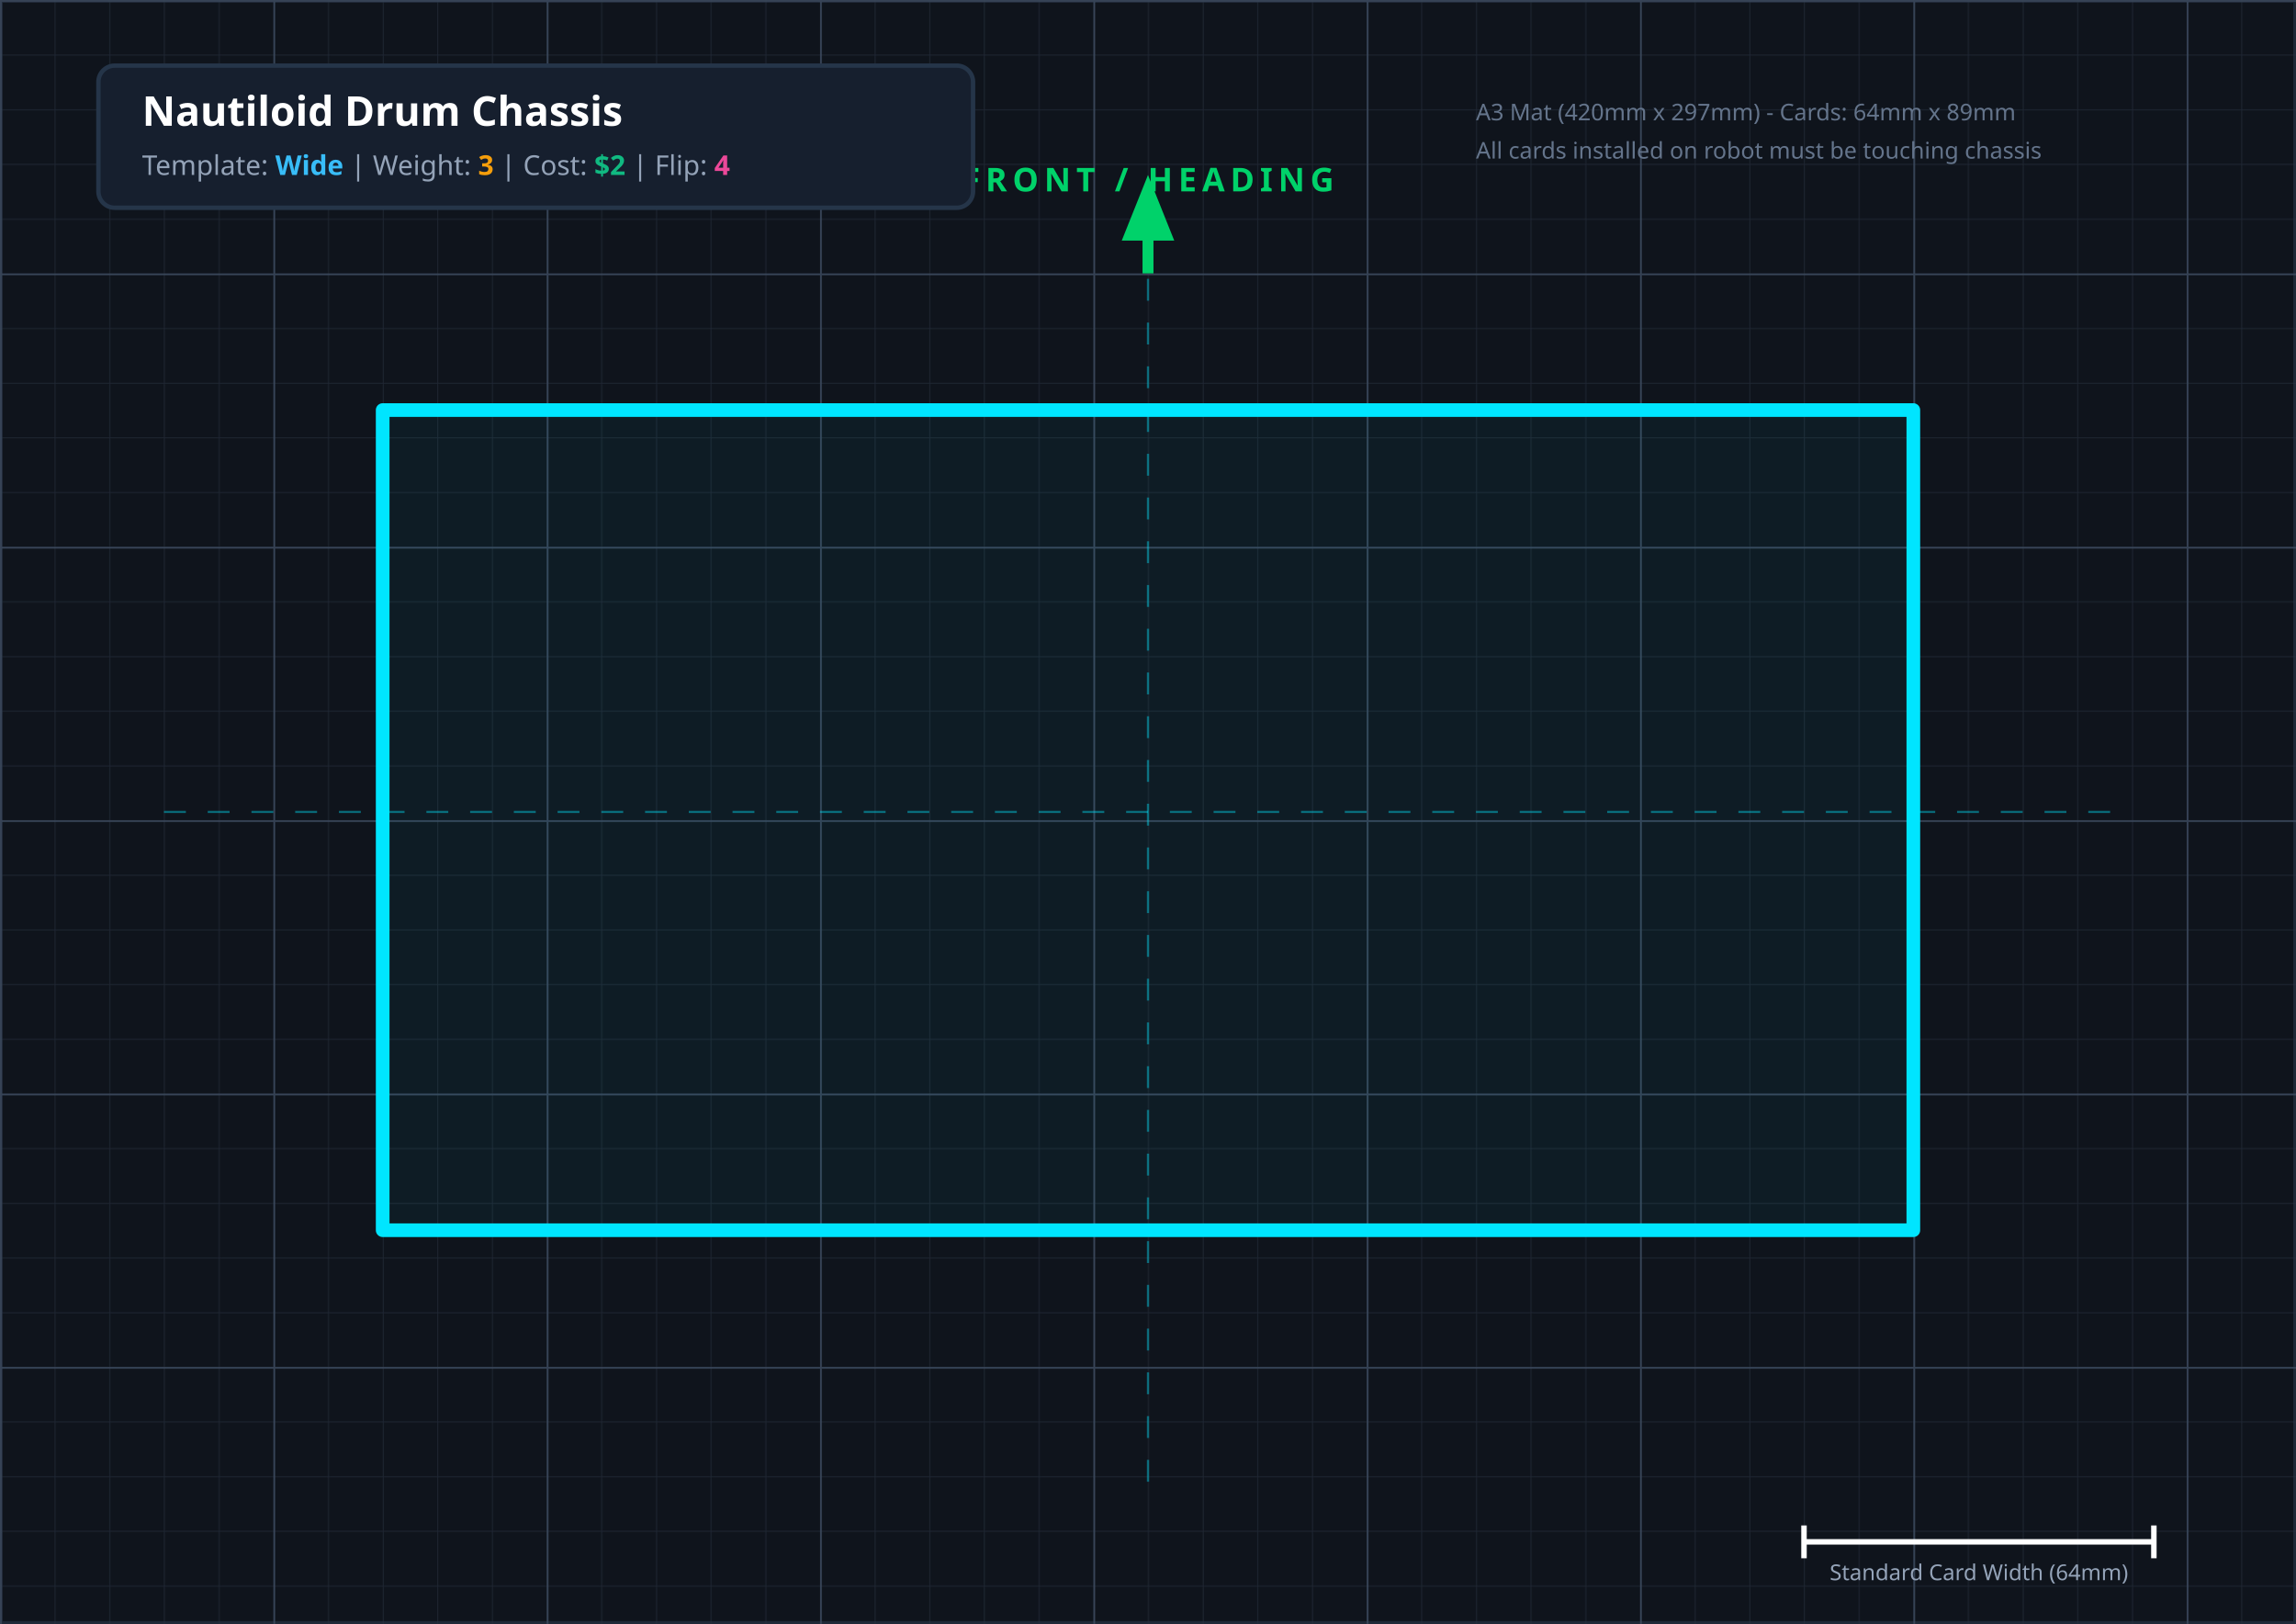
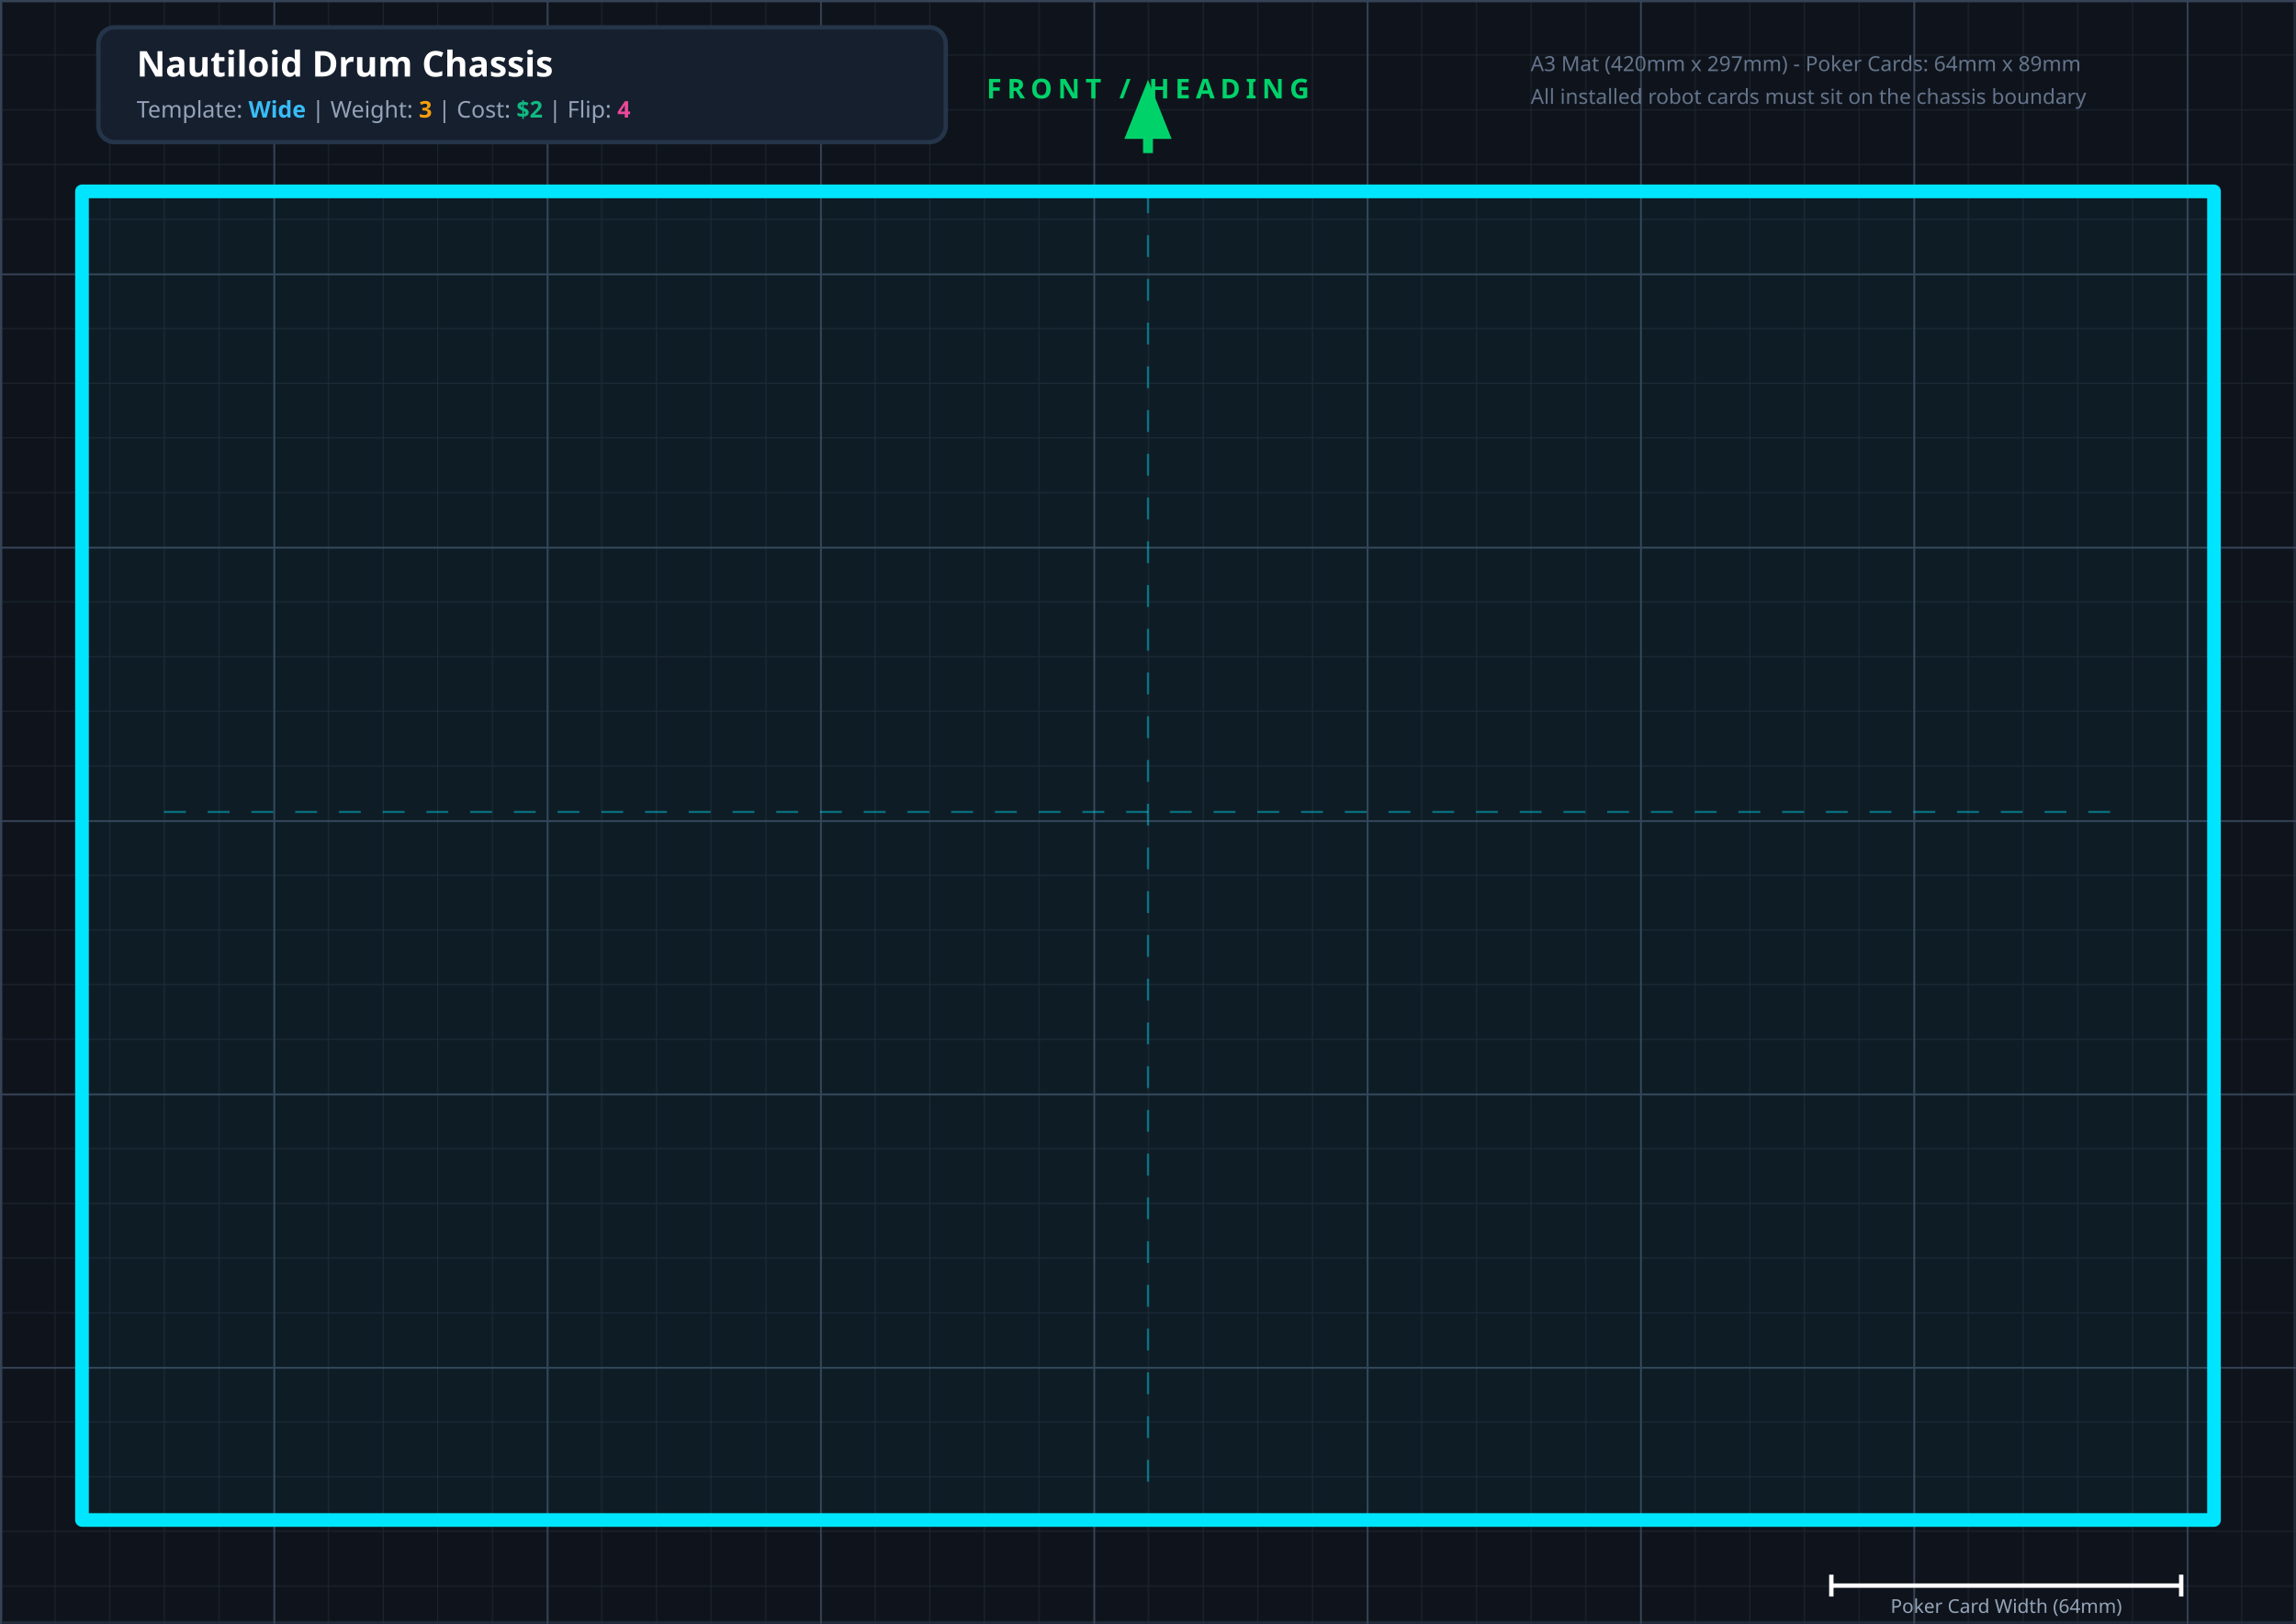
<svg xmlns="http://www.w3.org/2000/svg" viewBox="0 0 420.0 297.0" width="420.0mm" height="297.0mm" class="a3-sheet-svg">
  <defs>
    <pattern id="grid-10" width="10" height="10" patternUnits="userSpaceOnUse">
      <path d="M 10 0 L 0 0 0 10" fill="none" stroke="#2a3342" stroke-width="0.3" opacity="0.6" />
    </pattern>
    <pattern id="grid-50" width="50" height="50" patternUnits="userSpaceOnUse">
      <rect width="50" height="50" fill="url(#grid-10)" />
      <path d="M 50 0 L 0 0 0 50" fill="none" stroke="#3b485d" stroke-width="0.7" opacity="0.8" />
    </pattern>
    <marker id="arrow" viewBox="0 0 10 10" refX="5" refY="5" markerWidth="6" markerHeight="6" orient="auto-start-reverse">
      <path d="M 0 1 L 10 5 L 0 9 z" fill="#00d26a" />
    </marker>
  </defs>
  <rect x="0" y="0" width="420.0" height="297.0" fill="#0f141c" stroke="#1f2937" stroke-width="1" />
  <rect x="0" y="0" width="420.0" height="297.0" fill="url(#grid-50)" />
  <line x1="210.0" y1="35" x2="210.0" y2="272.0" stroke="#00e5ff" stroke-width="0.4" stroke-dasharray="4,4" opacity="0.4" />
  <line x1="30" y1="148.5" x2="390.0" y2="148.5" stroke="#00e5ff" stroke-width="0.4" stroke-dasharray="4,4" opacity="0.4" />
-   <polygon points="70.0,75.0 350.0,75.0 350.0,225.0 70.0,225.0" fill="rgba(0, 229, 255, 0.04)" stroke="#00e5ff" stroke-width="2.5" stroke-linejoin="round" class="chassis-boundary-shape" />
-   <g class="facing-indicator" transform="translate(210.0, 38)">
-     <line x1="0" y1="12" x2="0" y2="0" stroke="#00d26a" stroke-width="2" marker-end="url(#arrow)" />
-     <text x="0" y="-3" fill="#00d26a" font-family="sans-serif" font-size="6" font-weight="bold" text-anchor="middle" letter-spacing="1">FRONT / HEADING</text>
+   <polygon points="15.0,35.0 405.0,35.0 405.0,278.0 15.0,278.0" fill="rgba(0, 229, 255, 0.04)" stroke="#00e5ff" stroke-width="2.5" stroke-linejoin="round" class="chassis-boundary-shape" />
+   <g class="facing-indicator" transform="translate(210.0, 20)">
+     <line x1="0" y1="8" x2="0" y2="0" stroke="#00d26a" stroke-width="1.8" marker-end="url(#arrow)" />
+     <text x="0" y="-2" fill="#00d26a" font-family="sans-serif" font-size="5" font-weight="bold" text-anchor="middle" letter-spacing="1">FRONT / HEADING</text>
  </g>
-   <g class="sheet-title-banner" transform="translate(18, 12)">
-     <rect x="0" y="0" width="160" height="26" rx="3" fill="#161f2e" stroke="#253549" stroke-width="0.8" />
-     <text x="8" y="11" fill="#ffffff" font-family="sans-serif" font-size="7.5" font-weight="bold">Nautiloid Drum Chassis</text>
-     <text x="8" y="20" fill="#94a3b8" font-family="sans-serif" font-size="5">Template: <tspan fill="#38bdf8" font-weight="bold">Wide</tspan> | Weight: <tspan fill="#f59e0b" font-weight="bold">3</tspan> | Cost: <tspan fill="#10b981" font-weight="bold">$2</tspan> | Flip: <tspan fill="#ec4899" font-weight="bold">4</tspan>
+   <g class="sheet-title-banner" transform="translate(18, 5)">
+     <rect x="0" y="0" width="155" height="21" rx="3" fill="#161f2e" stroke="#253549" stroke-width="0.8" />
+     <text x="7" y="9" fill="#ffffff" font-family="sans-serif" font-size="6.5" font-weight="bold">Nautiloid Drum Chassis</text>
+     <text x="7" y="16.5" fill="#94a3b8" font-family="sans-serif" font-size="4.2">Template: <tspan fill="#38bdf8" font-weight="bold">Wide</tspan> | Weight: <tspan fill="#f59e0b" font-weight="bold">3</tspan> | Cost: <tspan fill="#10b981" font-weight="bold">$2</tspan> | Flip: <tspan fill="#ec4899" font-weight="bold">4</tspan>
    </text>
  </g>
-   <g class="sheet-rules-note" transform="translate(270.0, 14)">
-     <text x="0" y="8" fill="#64748b" font-family="sans-serif" font-size="4.2">A3 Mat (420mm x 297mm) - Cards: 64mm x 89mm</text>
-     <text x="0" y="15" fill="#64748b" font-family="sans-serif" font-size="4.2">All cards installed on robot must be touching chassis</text>
+   <g class="sheet-rules-note" transform="translate(280.0, 7)">
+     <text x="0" y="6" fill="#64748b" font-family="sans-serif" font-size="3.8">A3 Mat (420mm x 297mm) - Poker Cards: 64mm x 89mm</text>
+     <text x="0" y="12" fill="#64748b" font-family="sans-serif" font-size="3.8">All installed robot cards must sit on the chassis boundary</text>
  </g>
-   <g class="scale-bar" transform="translate(330.0, 282.0)">
-     <line x1="0" y1="0" x2="64" y2="0" stroke="#ffffff" stroke-width="1" />
-     <line x1="0" y1="-3" x2="0" y2="3" stroke="#ffffff" stroke-width="1" />
-     <line x1="64" y1="-3" x2="64" y2="3" stroke="#ffffff" stroke-width="1" />
-     <text x="32" y="7" fill="#94a3b8" font-family="sans-serif" font-size="4" text-anchor="middle">Standard Card Width (64mm)</text>
+   <g class="scale-bar" transform="translate(335.0, 290.0)">
+     <line x1="0" y1="0" x2="64" y2="0" stroke="#ffffff" stroke-width="0.8" />
+     <line x1="0" y1="-2" x2="0" y2="2" stroke="#ffffff" stroke-width="0.8" />
+     <line x1="64" y1="-2" x2="64" y2="2" stroke="#ffffff" stroke-width="0.8" />
+     <text x="32" y="5" fill="#94a3b8" font-family="sans-serif" font-size="3.5" text-anchor="middle">Poker Card Width (64mm)</text>
  </g>
</svg>
